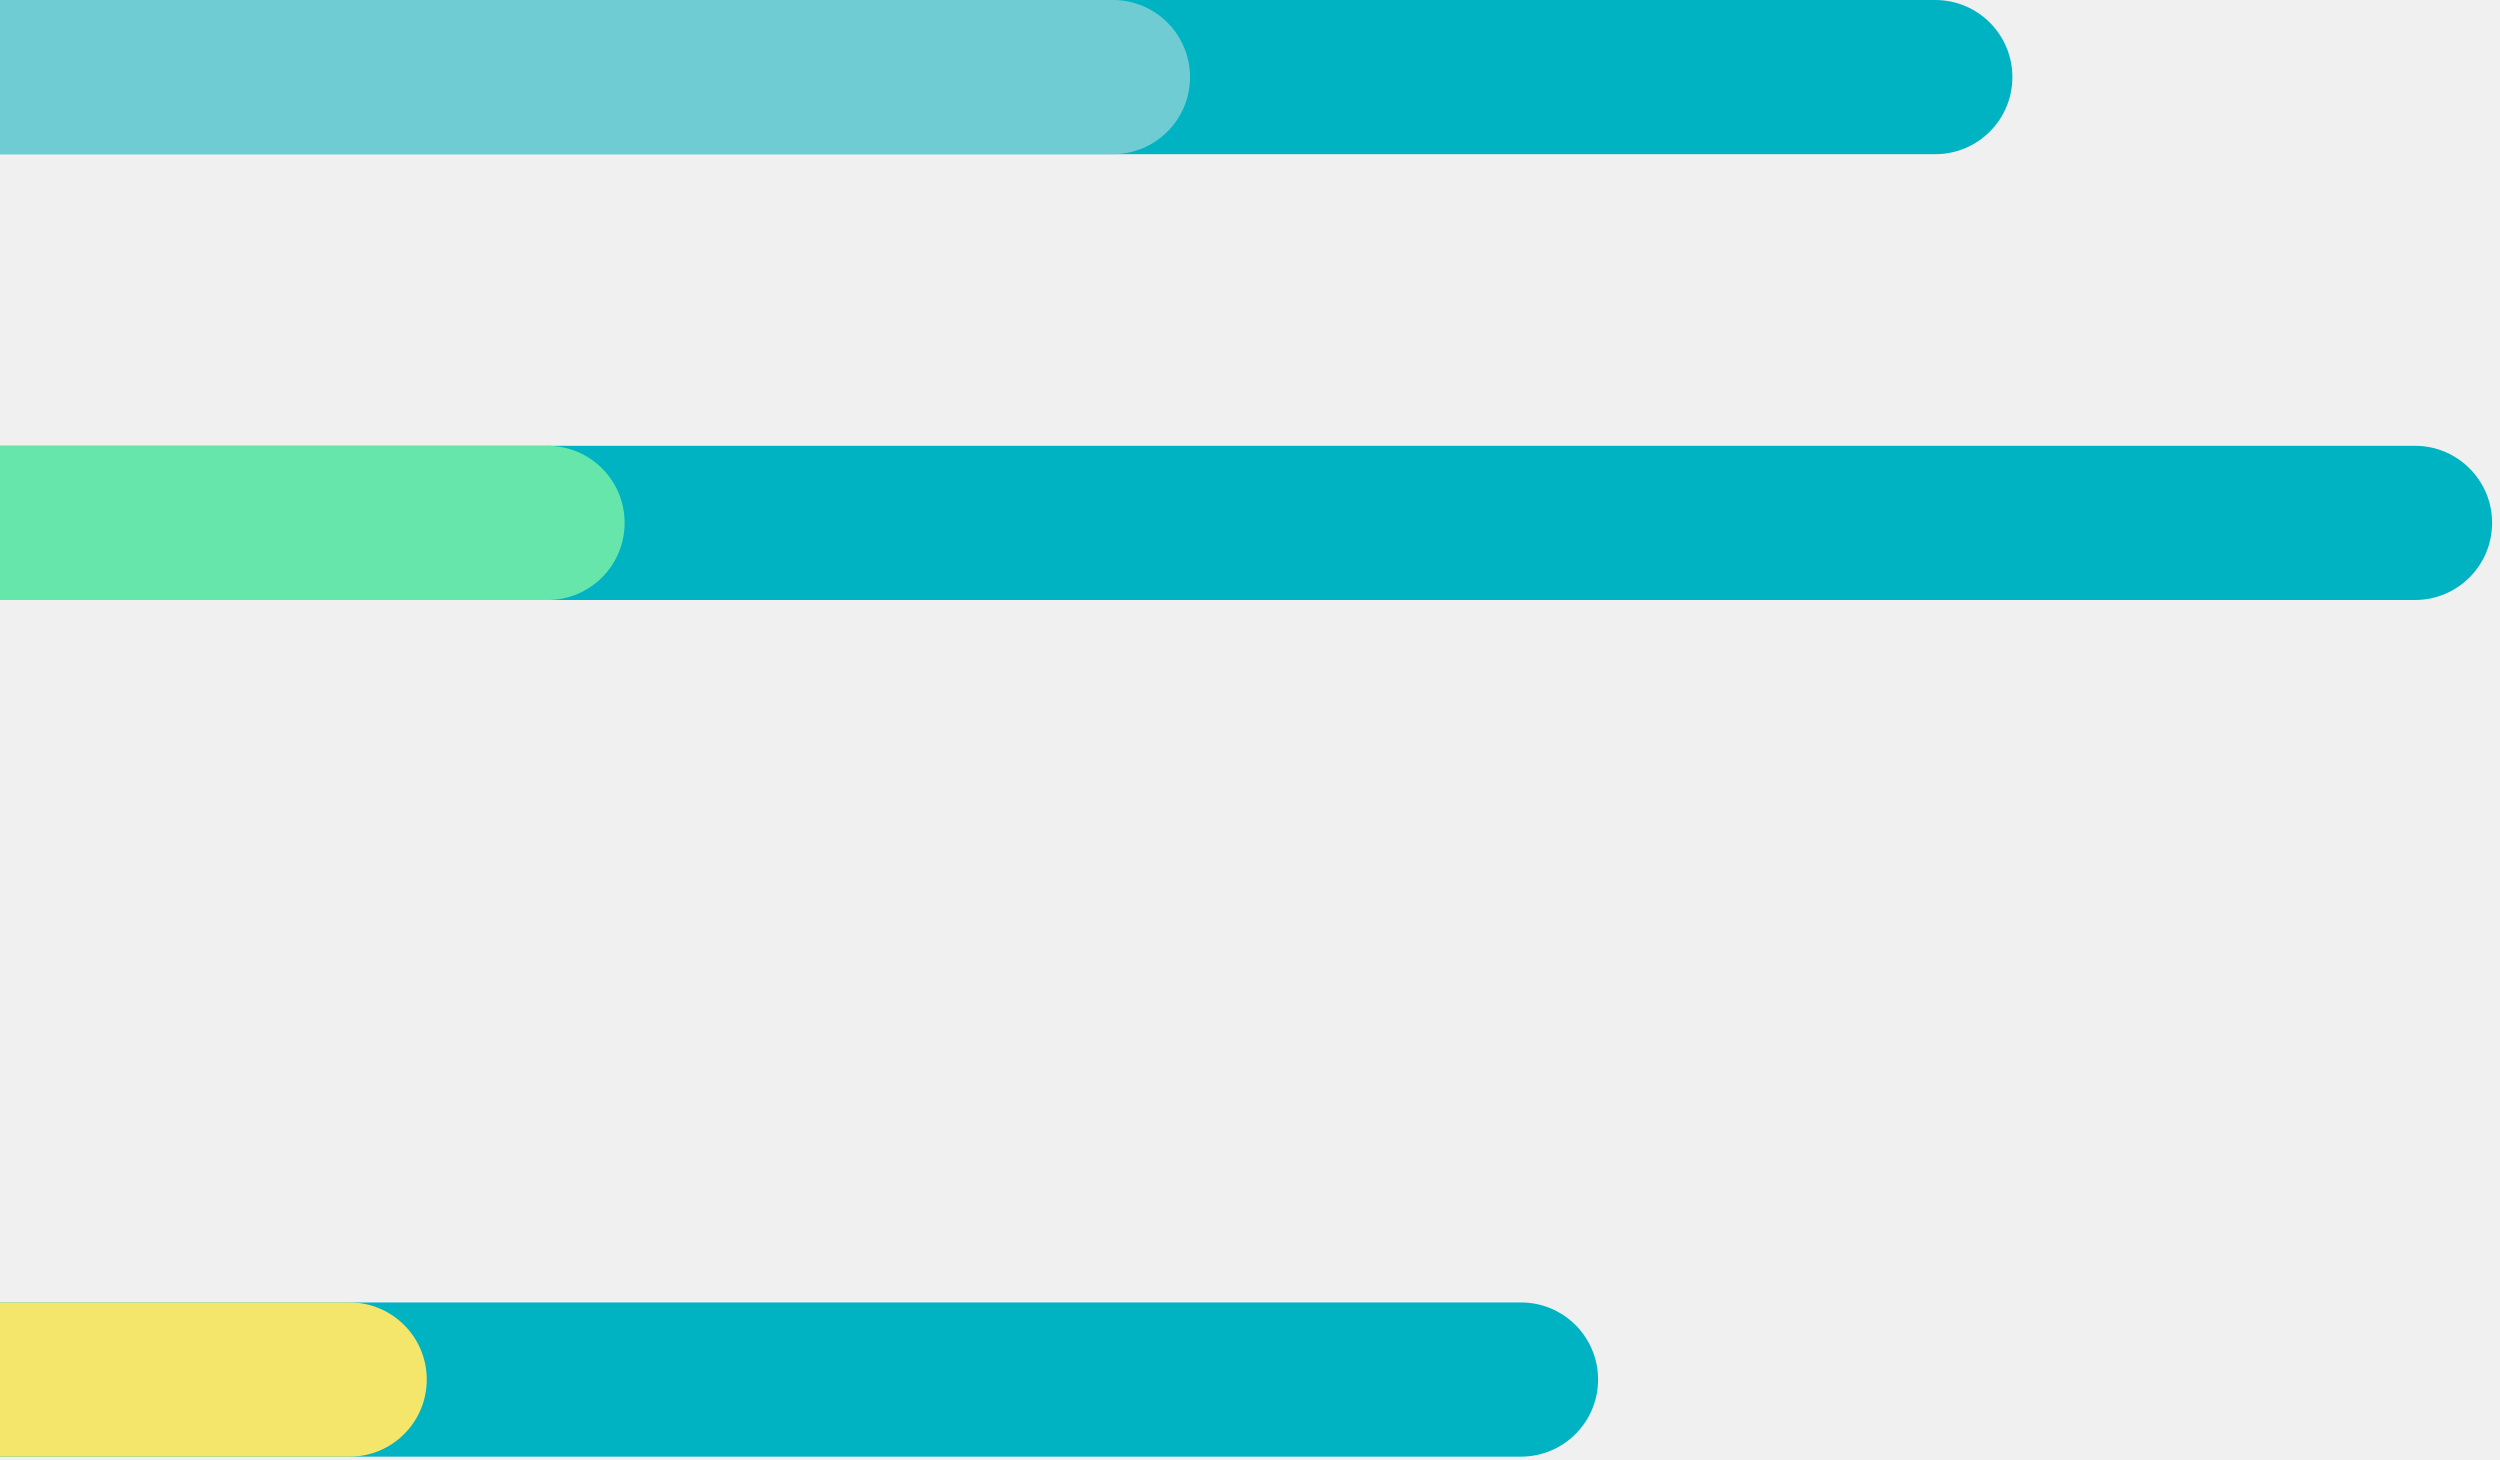
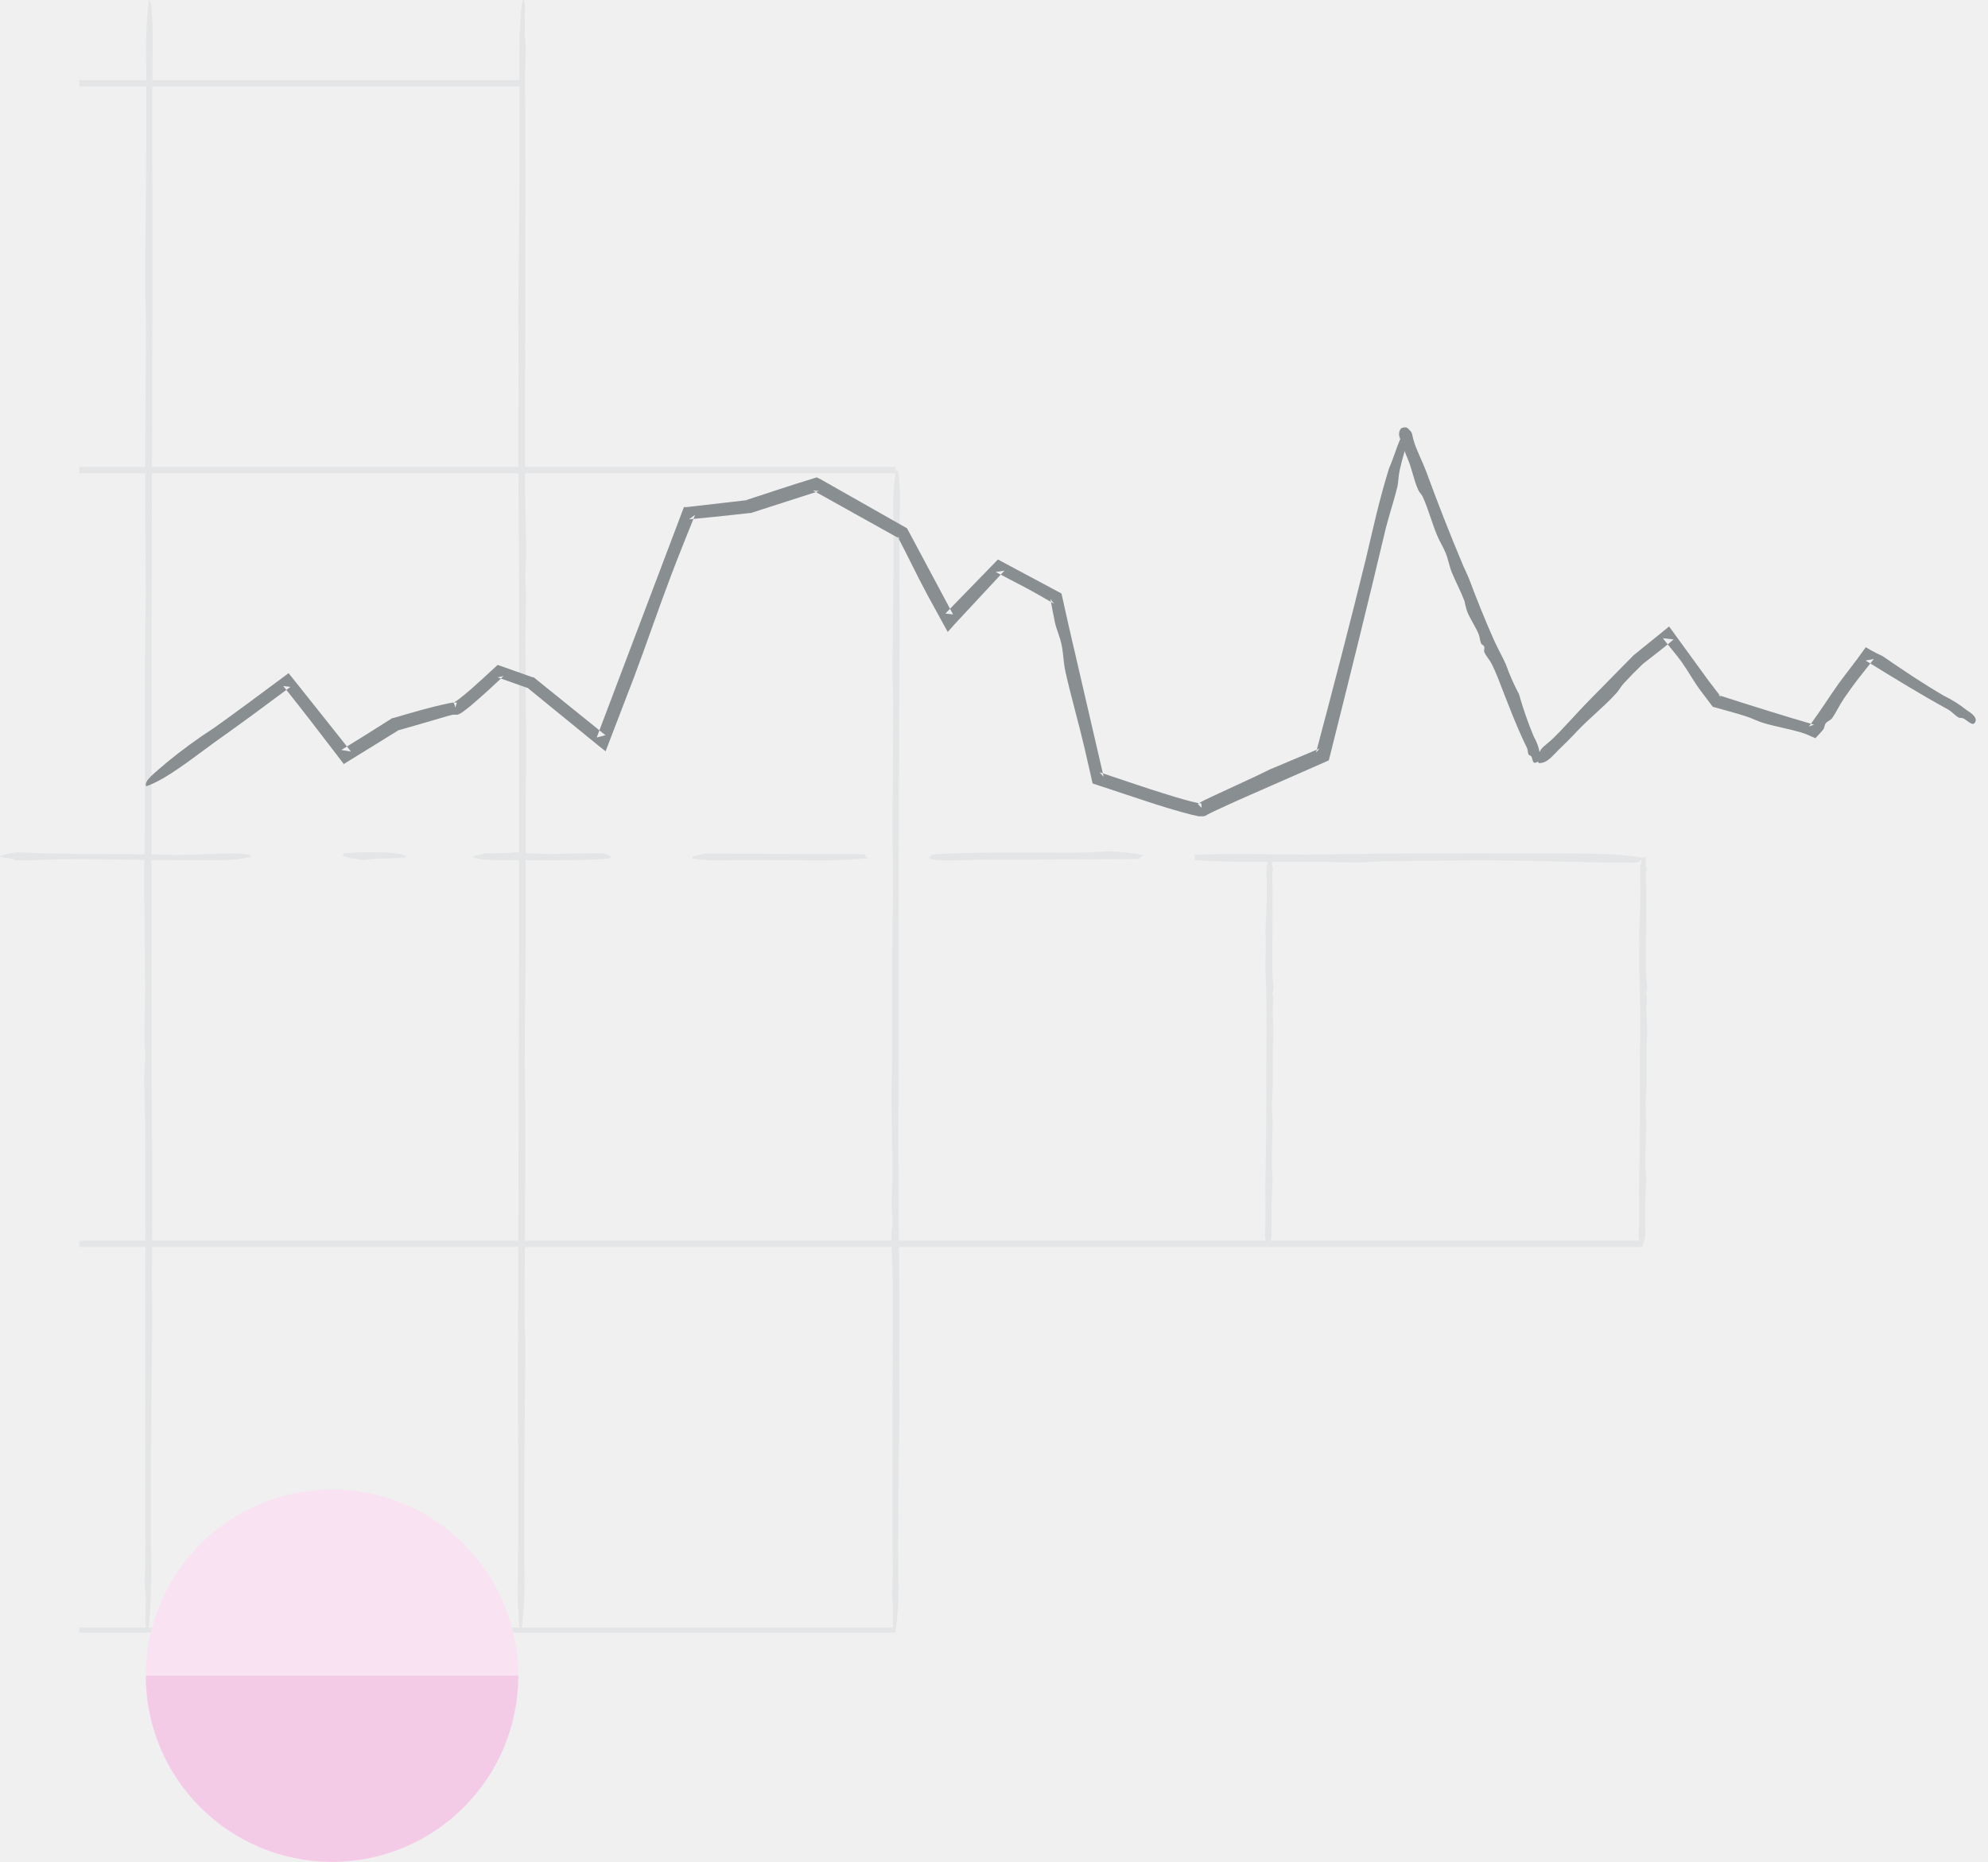
- <svg xmlns="http://www.w3.org/2000/svg" width="286" height="167" viewBox="0 0 286 167" fill="none">
-   <path fill-rule="evenodd" clip-rule="evenodd" d="M0 17.64H221.397C226.268 17.64 230.217 13.691 230.217 8.82C230.217 3.949 226.268 1.52588e-05 221.397 1.52588e-05H0V17.64Z" fill="#00B3C3" />
-   <path fill-rule="evenodd" clip-rule="evenodd" d="M0 68.64H276.277C281.148 68.64 285.097 64.691 285.097 59.82C285.097 54.949 281.148 51 276.277 51H0V68.64Z" fill="#00B3C3" />
-   <path fill-rule="evenodd" clip-rule="evenodd" d="M0 166.64H174C178.871 166.64 182.82 162.691 182.82 157.82C182.82 152.949 178.871 149 174 149H0V166.64Z" fill="#00B3C3" />
-   <path fill-rule="evenodd" clip-rule="evenodd" d="M0 166.64H40C44.871 166.64 48.82 162.691 48.82 157.82C48.82 152.949 44.871 149 40 149H0V166.64Z" fill="#F3E66A" />
-   <path fill-rule="evenodd" clip-rule="evenodd" d="M0 68.64H62.637C67.508 68.64 71.457 64.691 71.457 59.82C71.457 54.949 67.508 51 62.637 51H0V68.64Z" fill="#66E6AB" />
-   <path fill-rule="evenodd" clip-rule="evenodd" d="M0 17.64H127.317C132.188 17.64 136.137 13.691 136.137 8.82C136.137 3.949 132.188 1.52588e-05 127.317 1.52588e-05H0V17.64Z" fill="#70CCD3" />
+ <svg xmlns="http://www.w3.org/2000/svg" width="158" height="148" viewBox="0 0 158 148" fill="none">
+   <g clip-path="url(#clip0_236_758)">
+     <path fill-rule="evenodd" clip-rule="evenodd" d="M130.658 68.126C130.892 68.077 130.781 68.429 130.793 68.744C130.793 68.837 130.861 68.942 130.867 69.004C130.867 69.202 130.812 69.418 130.818 69.659C130.873 71.681 130.818 73.988 130.818 76.065C130.818 76.486 130.818 76.925 130.818 77.339C130.818 77.753 130.91 78.161 130.91 78.576C130.91 78.718 130.836 78.841 130.83 78.984C130.824 79.126 130.898 79.219 130.898 79.342C130.898 79.639 130.843 79.911 130.843 80.202C130.843 80.876 130.916 81.562 130.916 82.236C130.916 82.576 130.867 82.916 130.861 83.256C130.861 84.141 130.861 85.012 130.861 85.897C130.861 86.515 130.8 87.078 130.793 87.677C130.787 88.277 130.836 88.759 130.836 89.303C130.836 90.472 130.763 91.647 130.775 92.809C130.775 93.038 130.836 93.248 130.836 93.471C130.836 94.386 130.744 95.326 130.75 96.315C130.75 96.766 130.75 97.23 130.75 97.688C130.813 98.112 130.74 98.545 130.541 98.924C130.302 98.924 130.32 98.714 130.259 98.455C130.216 98.17 130.216 97.88 130.259 97.595C130.308 96.736 130.259 95.82 130.259 94.504C130.314 91.944 130.345 89.087 130.338 86.02C130.338 85.624 130.338 85.198 130.338 84.746C130.338 83.028 130.381 81.037 130.338 79.256C130.338 78.458 130.283 77.648 130.271 76.869C130.271 75.886 130.32 74.724 130.271 74.124C130.338 72.77 130.388 71.477 130.375 70.259C130.336 69.786 130.336 69.31 130.375 68.837C130.437 68.571 130.474 68.176 130.658 68.126Z" fill="#E4E5E6" />
+     <path fill-rule="evenodd" clip-rule="evenodd" d="M11.717 129.611C11.483 129.803 11.594 128.313 11.582 127.021C11.582 126.631 11.514 126.18 11.508 125.939C11.508 125.085 11.563 124.17 11.557 123.162C11.502 114.642 11.557 104.972 11.557 96.167C11.557 94.392 11.557 92.537 11.557 90.806C11.557 89.075 11.465 87.337 11.465 85.655C11.465 85.037 11.539 84.542 11.545 83.949C11.551 83.355 11.477 82.953 11.477 82.44C11.477 81.204 11.533 80.047 11.533 78.804C11.533 75.979 11.484 73.085 11.459 70.222C11.459 68.794 11.496 67.366 11.514 65.95C11.514 62.203 11.514 58.53 11.514 54.82C11.514 52.303 11.557 49.873 11.582 47.332C11.582 45.088 11.551 42.757 11.539 40.469C11.539 35.553 11.576 30.576 11.6 25.691C11.6 24.727 11.557 23.836 11.539 22.896C11.539 19.056 11.631 14.982 11.625 10.913C11.625 8.996 11.625 7.049 11.625 5.132C11.565 3.425 11.635 1.715 11.834 0.019C12.074 0.136 12.055 0.909 12.117 1.991C12.178 3.073 12.117 3.933 12.117 5.627C12.067 9.238 12.117 13.09 12.117 18.698C12.117 29.488 12.061 41.538 12.037 54.468C12.037 56.131 12.037 57.93 12.037 59.822C12.037 67.081 12.037 75.373 12.037 82.96C12.037 86.335 12.086 89.761 12.104 93.044C12.104 97.187 12.055 102.078 12.104 104.613C12.037 110.32 11.988 115.743 12 120.887C12 123.045 12.049 124.646 12 126.879C11.92 127.732 11.902 129.383 11.717 129.611Z" fill="#E4E5E6" />
+     <path fill-rule="evenodd" clip-rule="evenodd" d="M71.105 129.618C70.871 129.754 70.982 128.696 70.969 127.763C70.969 127.478 70.902 127.144 70.896 126.99C70.896 126.371 70.951 125.753 70.945 125.017C70.89 118.952 70.945 112.07 70.945 105.8C70.945 104.564 70.945 103.222 70.945 101.985C70.945 100.748 70.853 99.512 70.853 98.319C70.853 97.898 70.927 97.527 70.933 97.082C70.939 96.637 70.865 96.377 70.865 96.006C70.865 95.109 70.921 94.306 70.921 93.421C70.921 91.412 70.871 89.347 70.847 87.312C70.847 86.292 70.896 85.278 70.902 84.27C70.902 81.605 70.902 78.99 70.902 76.337C70.902 74.55 70.945 72.794 70.969 71.007C70.969 69.412 70.939 67.749 70.927 66.123C70.927 62.623 71 59.093 70.988 55.611C70.988 54.925 70.927 54.294 70.927 53.627C70.927 50.888 71.019 47.987 71.013 45.094C71.013 43.733 71.013 42.342 71.013 40.976C70.953 39.76 71.023 38.541 71.222 37.34C71.461 37.42 71.443 37.958 71.504 38.744C71.566 39.529 71.504 40.129 71.504 41.334C71.455 43.901 71.504 46.64 71.504 50.609C71.449 58.289 71.418 66.865 71.424 76.065C71.424 77.252 71.424 78.539 71.424 79.88C71.424 85.043 71.381 90.942 71.424 96.346C71.424 98.745 71.474 101.175 71.492 103.519C71.492 106.468 71.443 109.949 71.492 111.761C71.424 115.817 71.375 119.688 71.388 123.336C71.388 124.875 71.437 126.013 71.388 127.602C71.308 128.276 71.289 129.457 71.105 129.618Z" fill="#E4E5E6" />
+     <path fill-rule="evenodd" clip-rule="evenodd" d="M100.962 68.126C101.195 68.077 101.085 68.429 101.097 68.744C101.097 68.837 101.165 68.942 101.171 69.004C101.171 69.202 101.116 69.418 101.122 69.659C101.177 71.681 101.122 73.988 101.122 76.065C101.122 76.486 101.122 76.925 101.122 77.339C101.122 77.753 101.214 78.161 101.214 78.576C101.214 78.718 101.14 78.841 101.134 78.984C101.128 79.126 101.202 79.219 101.202 79.342C101.202 79.639 101.146 79.911 101.146 80.202C101.146 80.876 101.22 81.562 101.22 82.236C101.22 82.576 101.171 82.916 101.165 83.256C101.165 84.141 101.165 85.012 101.165 85.897C101.165 86.515 101.103 87.078 101.097 87.677C101.091 88.277 101.14 88.759 101.14 89.303C101.14 90.472 101.067 91.647 101.079 92.809C101.079 93.038 101.14 93.248 101.14 93.471C101.14 94.386 101.048 95.326 101.054 96.315C101.054 96.766 101.054 97.23 101.054 97.688C101.117 98.112 101.044 98.545 100.845 98.924C100.605 98.924 100.624 98.714 100.562 98.455C100.52 98.17 100.52 97.88 100.562 97.595C100.611 96.736 100.562 95.82 100.562 94.504C100.618 91.944 100.648 89.087 100.642 86.02C100.642 85.624 100.642 85.198 100.642 84.746C100.642 83.028 100.685 81.037 100.642 79.256C100.642 78.458 100.587 77.648 100.575 76.869C100.575 75.886 100.624 74.724 100.575 74.124C100.642 72.77 100.691 71.477 100.679 70.259C100.639 69.786 100.639 69.31 100.679 68.837C100.759 68.571 100.777 68.176 100.962 68.126Z" fill="#E4E5E6" />
+     <path fill-rule="evenodd" clip-rule="evenodd" d="M41.573 0.019C41.807 -0.173 41.696 1.317 41.709 2.609C41.709 2.999 41.776 3.45 41.782 3.691C41.782 4.545 41.727 5.46 41.733 6.468C41.789 14.988 41.733 24.658 41.733 33.463C41.733 35.238 41.733 37.093 41.733 38.824C41.733 40.555 41.825 42.293 41.825 43.975C41.825 44.593 41.752 45.088 41.746 45.681C41.739 46.275 41.813 46.677 41.813 47.19C41.813 48.426 41.758 49.583 41.758 50.826C41.758 53.651 41.807 56.551 41.831 59.408C41.831 60.836 41.795 62.264 41.776 63.68C41.776 67.427 41.776 71.1 41.776 74.81C41.776 77.327 41.733 79.757 41.709 82.298C41.709 84.542 41.739 86.874 41.752 89.161C41.752 94.108 41.715 99.054 41.69 103.939C41.69 104.904 41.733 105.794 41.752 106.734C41.752 110.573 41.659 114.648 41.666 118.717C41.666 120.633 41.666 122.581 41.666 124.498C41.725 126.205 41.655 127.915 41.457 129.611C41.217 129.494 41.235 128.721 41.174 127.639C41.112 126.557 41.174 125.698 41.174 124.003C41.223 120.392 41.174 116.54 41.174 110.932C41.174 100.143 41.229 88.091 41.254 75.162C41.254 73.499 41.254 71.7 41.254 69.808C41.254 62.549 41.254 54.257 41.254 46.671C41.254 43.294 41.205 39.869 41.186 36.586C41.186 32.443 41.235 27.552 41.186 25.017C41.254 19.31 41.303 13.887 41.291 8.749C41.291 6.585 41.241 4.984 41.291 2.752C41.37 1.898 41.389 0.247 41.573 0.019Z" fill="#E4E5E6" />
+     <path fill-rule="evenodd" clip-rule="evenodd" d="M104.557 68.509C105.787 68.509 107.133 68.559 108.245 68.547C108.743 68.547 109.297 68.485 109.807 68.472C111.885 68.423 114.386 68.417 116.649 68.398C121.185 68.355 125.771 68.578 129.742 68.584C129.939 68.574 130.134 68.549 130.326 68.509C130.222 68.367 130.677 68.33 130.523 68.175C128.396 67.786 125.162 67.86 121.529 67.842C115.837 67.811 110.391 67.842 105.51 67.916C101.699 67.984 98.133 67.798 94.955 67.953V68.361C97.482 68.578 101.281 68.509 104.557 68.509Z" fill="#E4E5E6" />
+     <path fill-rule="evenodd" clip-rule="evenodd" d="M57.845 68.38C59.456 68.38 61.503 68.38 63.519 68.38C65.474 68.439 67.43 68.376 69.377 68.194C68.406 68.231 69.051 67.959 68.597 67.897L55.89 67.86C55.657 68.002 54.753 68.015 55.11 68.268C56.016 68.393 56.932 68.43 57.845 68.38Z" fill="#E4E5E6" />
+     <path fill-rule="evenodd" clip-rule="evenodd" d="M77.781 68.343C79.01 68.343 80.4 68.343 81.691 68.343C84.672 68.281 88.139 68.343 90.487 68.268C90.585 68.163 90.77 68.077 90.874 67.972C89.908 67.786 88.927 67.687 87.942 67.675C87.223 67.749 86.147 67.78 85.207 67.786C81.389 67.786 76.871 67.712 74.068 67.934C74.068 68.058 73.736 68.12 73.871 68.268C74.867 68.51 76.435 68.361 77.781 68.343Z" fill="#E4E5E6" />
+     <path fill-rule="evenodd" clip-rule="evenodd" d="M40.651 68.38C43.424 68.38 46.934 68.429 48.464 68.231C48.722 68.009 48.169 67.941 47.881 67.823C45.342 67.823 43.479 67.996 41.038 67.749C40.194 67.824 39.347 67.849 38.5 67.823C38.279 67.941 37.695 67.99 37.523 68.12C38.002 68.373 39.305 68.38 40.651 68.38Z" fill="#E4E5E6" />
+     <path fill-rule="evenodd" clip-rule="evenodd" d="M1.174 68.38C2.65 68.442 3.246 68.324 4.69 68.305C7.444 68.275 11.489 68.374 14.268 68.38C15.405 68.38 16.855 68.38 17.587 68.38C18.202 68.38 19.985 68.219 19.936 68.046C19.819 67.669 15.768 67.959 14.071 67.972C10.678 67.835 5.575 67.972 1.365 67.749C0.75 67.842 0.105 67.928 0 68.12C0.381 68.207 1.1 68.231 1.174 68.38Z" fill="#E4E5E6" />
+     <path fill-rule="evenodd" clip-rule="evenodd" d="M28.922 68.38C29.537 68.213 31.381 68.275 32.248 68.157C32.39 67.7 29.242 67.681 27.331 67.823C26.913 68.114 27.982 68.25 28.922 68.38Z" fill="#E4E5E6" />
+     <path d="M6.295 6.616H11.797H41.494" fill="#E4E5E6" />
+     <path d="M6.295 6.616H11.797H41.494" stroke="#E4E5E6" stroke-width="0.5" />
+     <path d="M6.295 37.371H11.797H41.494H71.185" fill="#E4E5E6" />
+     <path d="M6.295 37.371H11.797H41.494H71.185" stroke="#E4E5E6" stroke-width="0.5" />
+     <path d="M130.579 98.875H100.882H71.185H41.494H11.797H6.295" fill="#E4E5E6" />
+     <path d="M130.579 98.875H100.882H71.185H41.494H11.797H6.295" stroke="#E4E5E6" stroke-width="0.5" />
+     <path d="M71.185 129.63H41.494H11.797H6.295" fill="#E4E5E6" />
+     <path d="M71.185 129.63H41.494H11.797H6.295" stroke="#E4E5E6" stroke-width="0.5" />
+   </g>
+   <path fill-rule="evenodd" clip-rule="evenodd" d="M111.753 34.193C112.266 34.07 111.6 35.8 111.246 37.355C111.142 37.829 111.13 38.396 111.062 38.682C110.818 39.705 110.452 40.775 110.14 41.984C108.772 47.777 107.226 54.008 105.669 60.209L105.608 60.443L105.376 60.548L98.418 63.605L96.72 64.382L96.304 64.581L95.974 64.745L95.919 64.786C95.87 64.817 95.817 64.842 95.761 64.862C95.72 64.877 95.676 64.887 95.632 64.891H95.425C95.315 64.891 95.223 64.891 95.138 64.856L94.649 64.751C93.427 64.435 92.205 64.055 91.069 63.681L87.08 62.36L86.836 62.278L86.781 62.027C86.586 61.162 86.39 60.332 86.207 59.519C85.712 57.392 85.12 55.381 84.668 53.353C84.515 52.64 84.521 51.985 84.374 51.266C84.228 50.547 83.977 50.097 83.843 49.478C83.709 48.858 83.593 48.215 83.483 47.613L83.776 47.993C83.006 47.549 82.261 47.111 81.454 46.684L79.133 45.468L79.83 45.363C78.535 46.748 77.233 48.157 75.932 49.554L75.322 50.232L74.869 49.413L73.697 47.268C72.866 45.731 72.133 44.153 71.32 42.627L71.54 42.849L71.461 42.803L64.607 38.98L65.102 39.033L59.659 40.786H59.604H59.537L58.877 40.862C57.503 41.02 56.129 41.149 54.766 41.283L55.243 40.921C54.589 42.551 53.929 44.176 53.3 45.836C52.317 48.431 51.395 51.161 50.399 53.809C49.731 55.539 49.065 57.275 48.401 59.017L48.132 59.724L47.522 59.239L41.896 54.651L42.036 54.727L39.544 53.844L40.02 53.745C39.257 54.463 38.505 55.159 37.711 55.843C37.473 56.047 37.247 56.246 36.997 56.427C36.864 56.538 36.721 56.638 36.569 56.725C36.499 56.766 36.423 56.796 36.343 56.813H36.306H36.209C36.148 56.818 36.086 56.818 36.025 56.813H36.068H36.111H36.068H35.989C35.476 56.936 34.908 57.123 34.34 57.281L31.591 58.076L31.731 58.011L27.718 60.49L27.321 60.735L27.052 60.379C25.568 58.438 24.059 56.462 22.513 54.533L23.081 54.604L22.977 54.68C21.035 56.129 19.038 57.602 17.064 58.999C15.305 60.273 13.216 61.957 11.616 62.506C11.439 62.056 12.227 61.501 13.271 60.595C14.456 59.622 15.698 58.714 16.991 57.877C18.726 56.644 20.485 55.334 22.489 53.844L22.935 53.511L23.283 53.943L27.895 59.741L27.125 59.619L29.013 58.45L31.114 57.123L31.181 57.082H31.248C32.654 56.673 34.028 56.252 35.628 55.913C35.741 55.888 35.855 55.868 35.97 55.855C36.084 55.839 36.199 55.839 36.312 55.855C36.447 55.48 36.142 56.363 36.172 56.27V56.205C36.157 56.157 36.145 56.108 36.135 56.059C36.118 55.998 36.093 55.939 36.062 55.884C36.062 55.825 36.062 55.884 36.062 55.849C36.204 55.769 36.338 55.679 36.465 55.58C36.771 55.346 37.076 55.089 37.394 54.82C38.005 54.276 38.658 53.686 39.324 53.066L39.55 52.856L39.837 52.955L42.329 53.838H42.409L42.47 53.885L48.12 58.444L47.424 58.625L54.272 40.535L54.357 40.307H54.601L58.267 39.886L59.372 39.758H59.293C60.966 39.214 62.805 38.589 64.736 38.004L64.919 37.946L65.084 38.039H65.114L71.986 41.938L72.09 41.996L72.139 42.09L75.749 48.846L75.138 48.77L79.115 44.679L79.31 44.474L79.561 44.609L84.216 47.099L84.362 47.181L84.399 47.338C84.588 48.18 84.765 48.992 84.948 49.799C85.871 53.797 86.812 57.836 87.716 61.752L87.386 61.39L87.545 61.442L91.418 62.734C92.725 63.143 94.062 63.593 95.272 63.85H95.461C95.468 63.921 95.48 63.992 95.498 64.061C95.492 64.098 95.492 64.135 95.498 64.172C95.497 64.187 95.497 64.203 95.498 64.219C95.364 64.078 95.816 64.54 95.199 63.909L95.284 63.856L95.449 63.751L95.565 63.693L95.785 63.576L96.646 63.172L98.259 62.424C99.285 61.957 100.189 61.53 100.916 61.168L104.862 59.508L104.594 59.823C106.023 54.434 107.361 49.302 108.564 44.392C109.175 41.809 109.584 39.868 110.397 37.227C110.8 36.356 111.325 34.386 111.753 34.193Z" fill="#898E91" />
+   <path fill-rule="evenodd" clip-rule="evenodd" d="M122.186 60.571C121.766 60.794 121.851 60.399 121.712 60.148C121.69 60.064 121.513 60.029 121.489 59.984C121.41 59.813 121.443 59.58 121.327 59.387C120.494 57.689 119.754 55.691 119.044 53.876C118.9 53.511 118.735 53.139 118.564 52.794C118.394 52.449 118.103 52.157 117.96 51.817C117.926 51.692 118.003 51.529 117.963 51.406C117.923 51.282 117.756 51.257 117.713 51.146C117.611 50.886 117.608 50.617 117.501 50.364C117.25 49.791 116.879 49.25 116.633 48.676C116.509 48.383 116.471 48.078 116.384 47.756C116.085 46.984 115.704 46.267 115.389 45.506C115.179 44.992 115.099 44.437 114.883 43.925C114.667 43.412 114.409 43.027 114.218 42.56C113.799 41.558 113.527 40.484 113.079 39.496C112.995 39.301 112.816 39.163 112.72 38.952C112.363 38.177 112.223 37.259 111.866 36.439C111.696 36.049 111.554 35.645 111.419 35.24C111.283 34.834 111.011 34.491 111.368 34.035C111.83 33.871 111.864 34.042 112.059 34.22C112.255 34.397 112.237 34.614 112.34 34.971C112.55 35.747 112.982 36.489 113.414 37.655C114.233 39.895 115.201 42.377 116.305 45.007C116.449 45.347 116.64 45.699 116.785 46.089C117.352 47.59 118.025 49.292 118.71 50.825C119.01 51.506 119.394 52.165 119.689 52.829C119.974 53.635 120.319 54.418 120.722 55.172C121.047 56.327 121.443 57.462 121.906 58.569C122.132 58.955 122.288 59.377 122.367 59.817C122.4 60.013 122.502 60.364 122.186 60.571Z" fill="#898E91" />
+   <path fill-rule="evenodd" clip-rule="evenodd" d="M157.006 57.355C156.82 57.8 156.486 57.355 156.071 57.12C155.948 57.051 155.743 57.082 155.669 57.039C155.397 56.891 155.18 56.618 154.865 56.42C152.736 55.257 150.446 53.852 148.274 52.509L148.93 52.379L147.692 53.951C147.302 54.452 146.919 54.997 146.566 55.504C146.213 56.012 145.947 56.606 145.613 57.089C145.489 57.256 145.254 57.318 145.118 57.478C144.982 57.639 145.019 57.85 144.901 57.992C144.815 58.105 144.722 58.212 144.623 58.314L144.282 58.679L143.948 58.537C143.684 58.41 143.411 58.303 143.131 58.215C142.166 57.936 141.132 57.763 140.155 57.472C139.666 57.324 139.202 57.076 138.719 56.928C137.921 56.674 137.116 56.457 136.312 56.235L136.126 56.185L135.99 56.006L135.105 54.83C134.573 54.106 134.152 53.32 133.632 52.59C133.18 51.971 132.629 51.352 132.159 50.733L133.013 50.832L132.945 50.888C132.165 51.55 131.342 52.169 130.538 52.8L130.581 52.763C130.049 53.276 129.529 53.803 129.034 54.341C128.805 54.595 128.663 54.904 128.415 55.152C127.493 56.173 126.33 57.076 125.321 58.147C124.857 58.648 124.362 59.137 123.867 59.613C123.372 60.09 122.988 60.672 122.307 60.659C121.985 60.294 122.202 60.115 122.375 59.75C122.548 59.384 122.845 59.236 123.291 58.828C124.238 57.949 125.11 56.878 126.521 55.455L129.826 52.094L132.301 50.089L132.654 49.799L132.92 50.164L135.81 54.137L136.788 55.411L136.559 55.251L136.856 55.343C139.146 56.086 141.745 56.897 144.183 57.608L143.769 57.745L144.128 57.256C144.833 56.278 145.483 55.244 146.17 54.285C146.789 53.444 147.513 52.54 148.026 51.81L148.286 51.451L148.682 51.68C148.98 51.853 149.288 52.008 149.604 52.144C151.288 53.301 152.903 54.384 154.493 55.306C155.138 55.62 155.746 56.004 156.307 56.451C156.641 56.662 157.13 56.996 157.006 57.355Z" fill="#898E91" />
+   <circle cx="26.39" cy="133.2" r="14.8" fill="#F9E3F2" />
+   <path d="M26.39 148C34.564 148 41.19 141.374 41.19 133.2H11.59C11.59 141.374 18.216 148 26.39 148Z" fill="#F4CBE7" />
+   <defs>
+     <clipPath id="clip0_236_758">
+       <rect width="130.923" height="129.785" fill="white" />
+     </clipPath>
+   </defs>
</svg>
